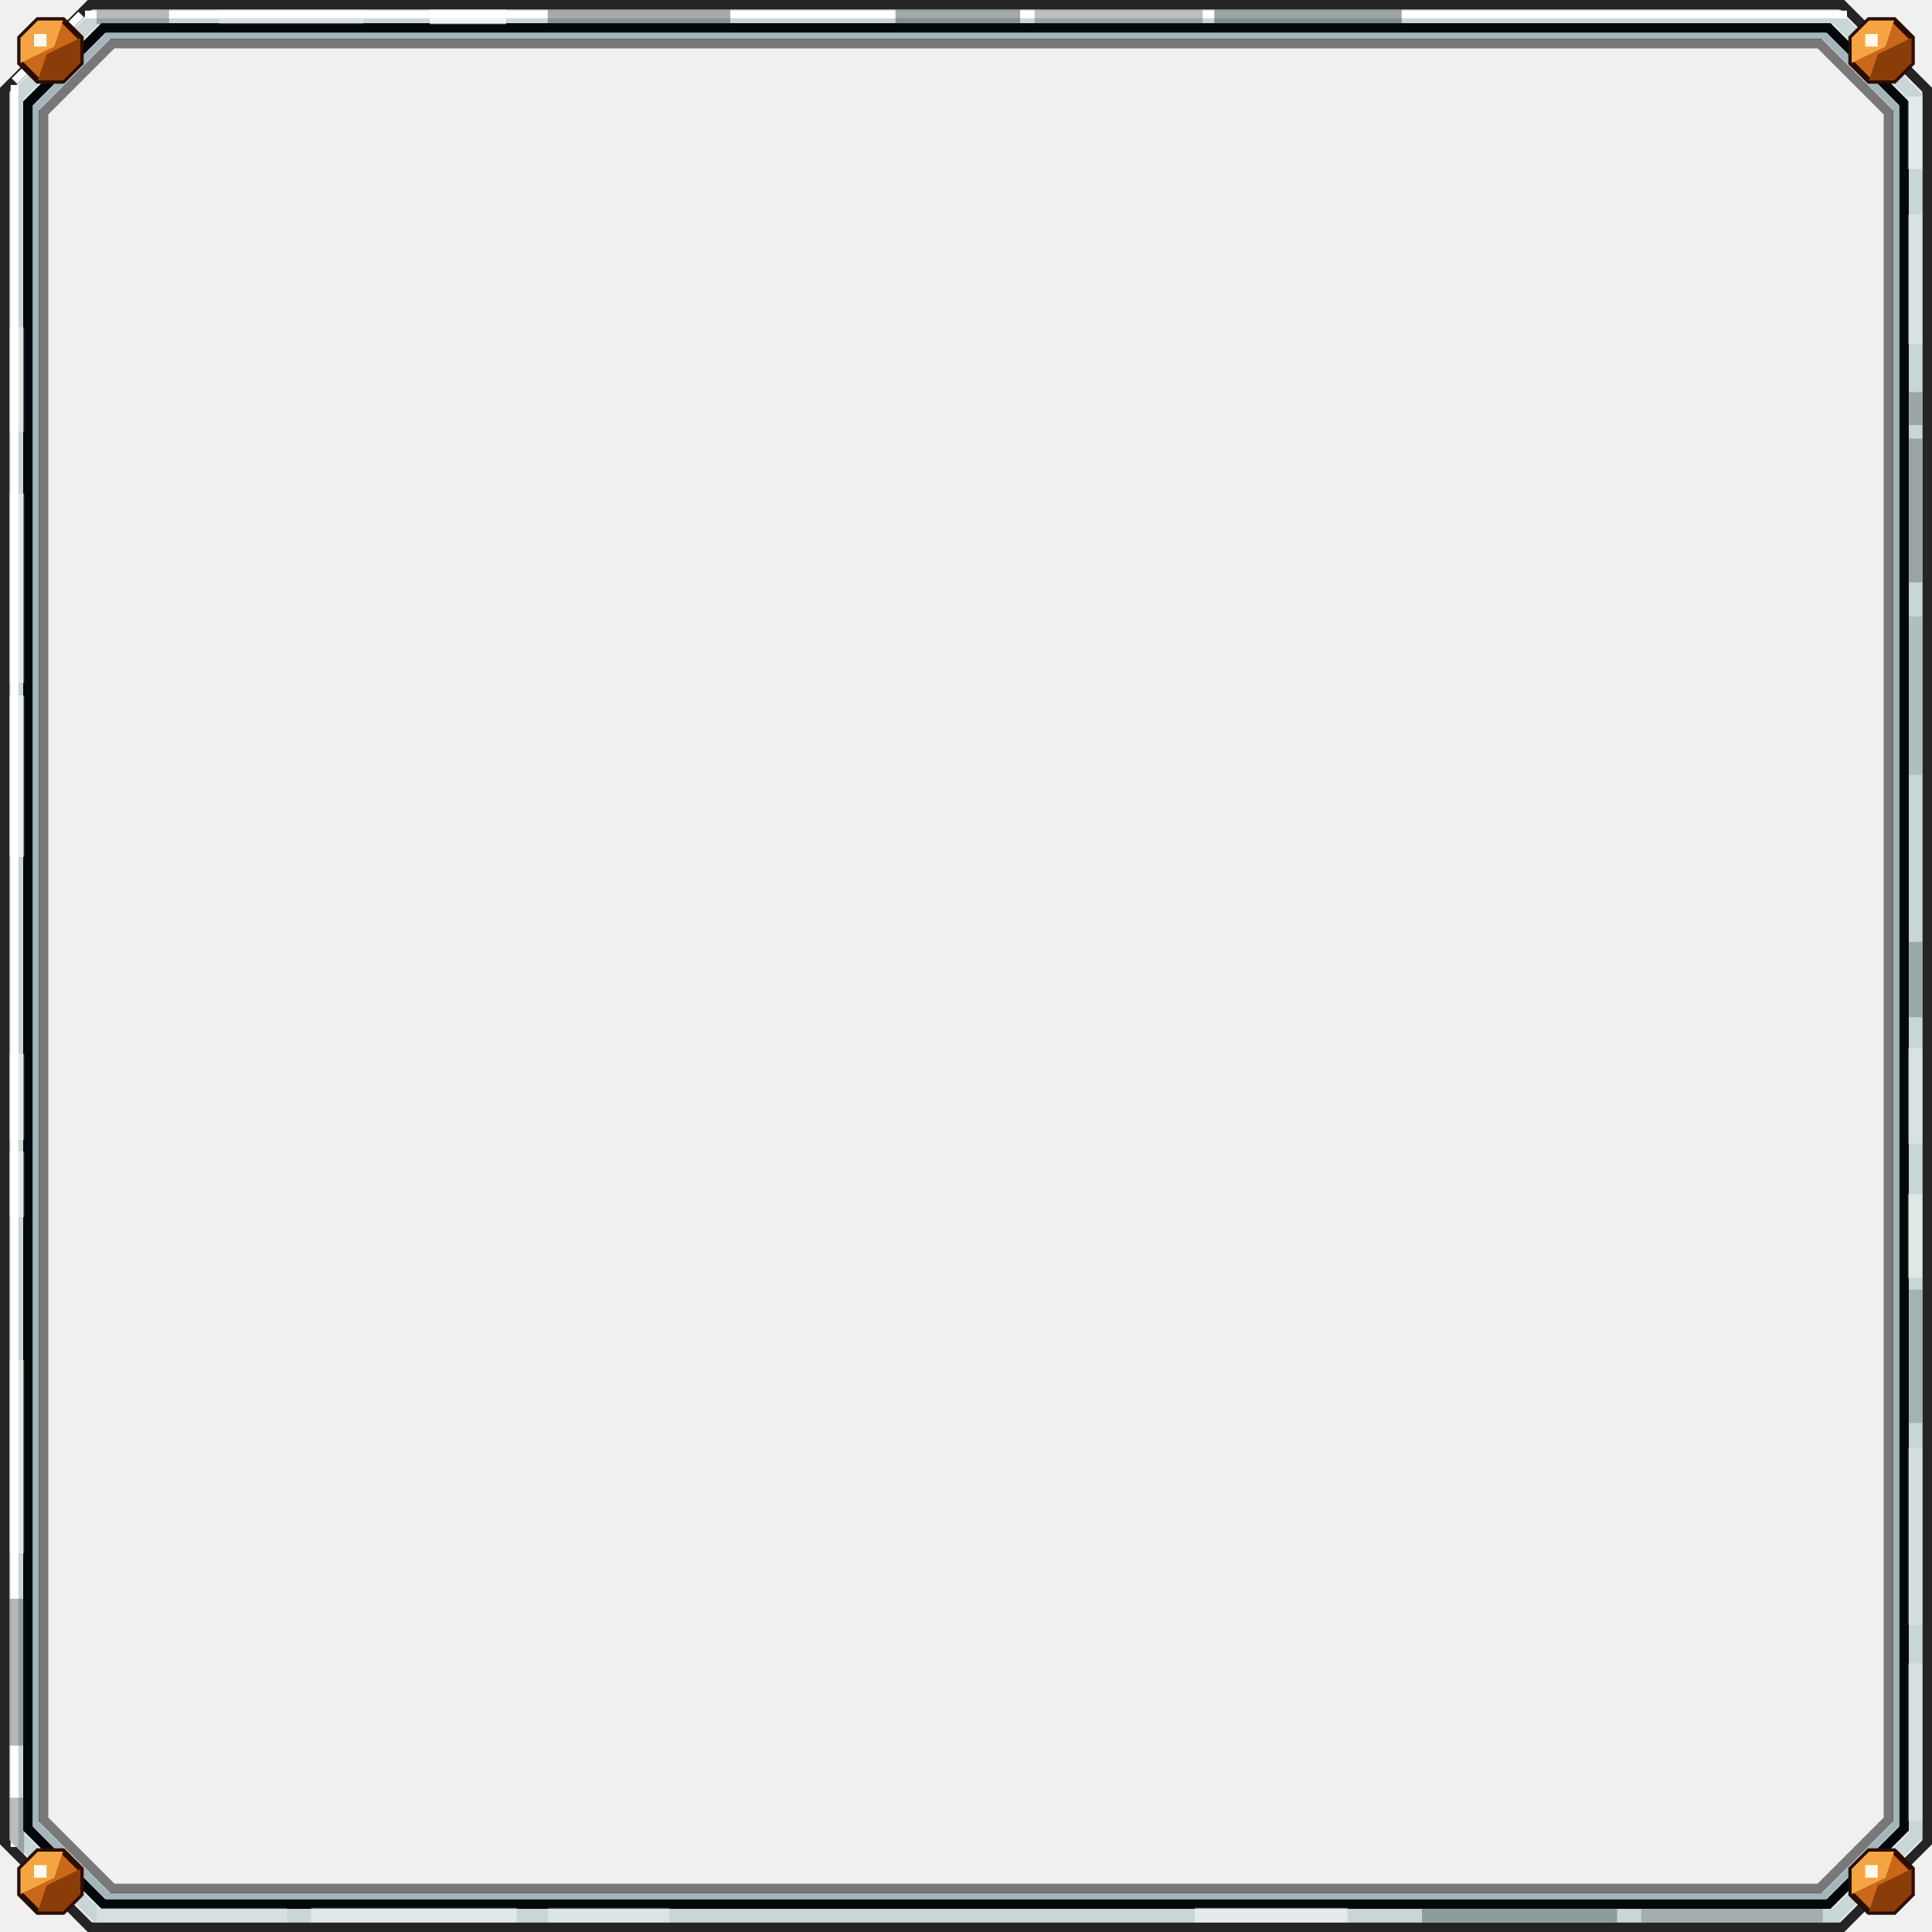
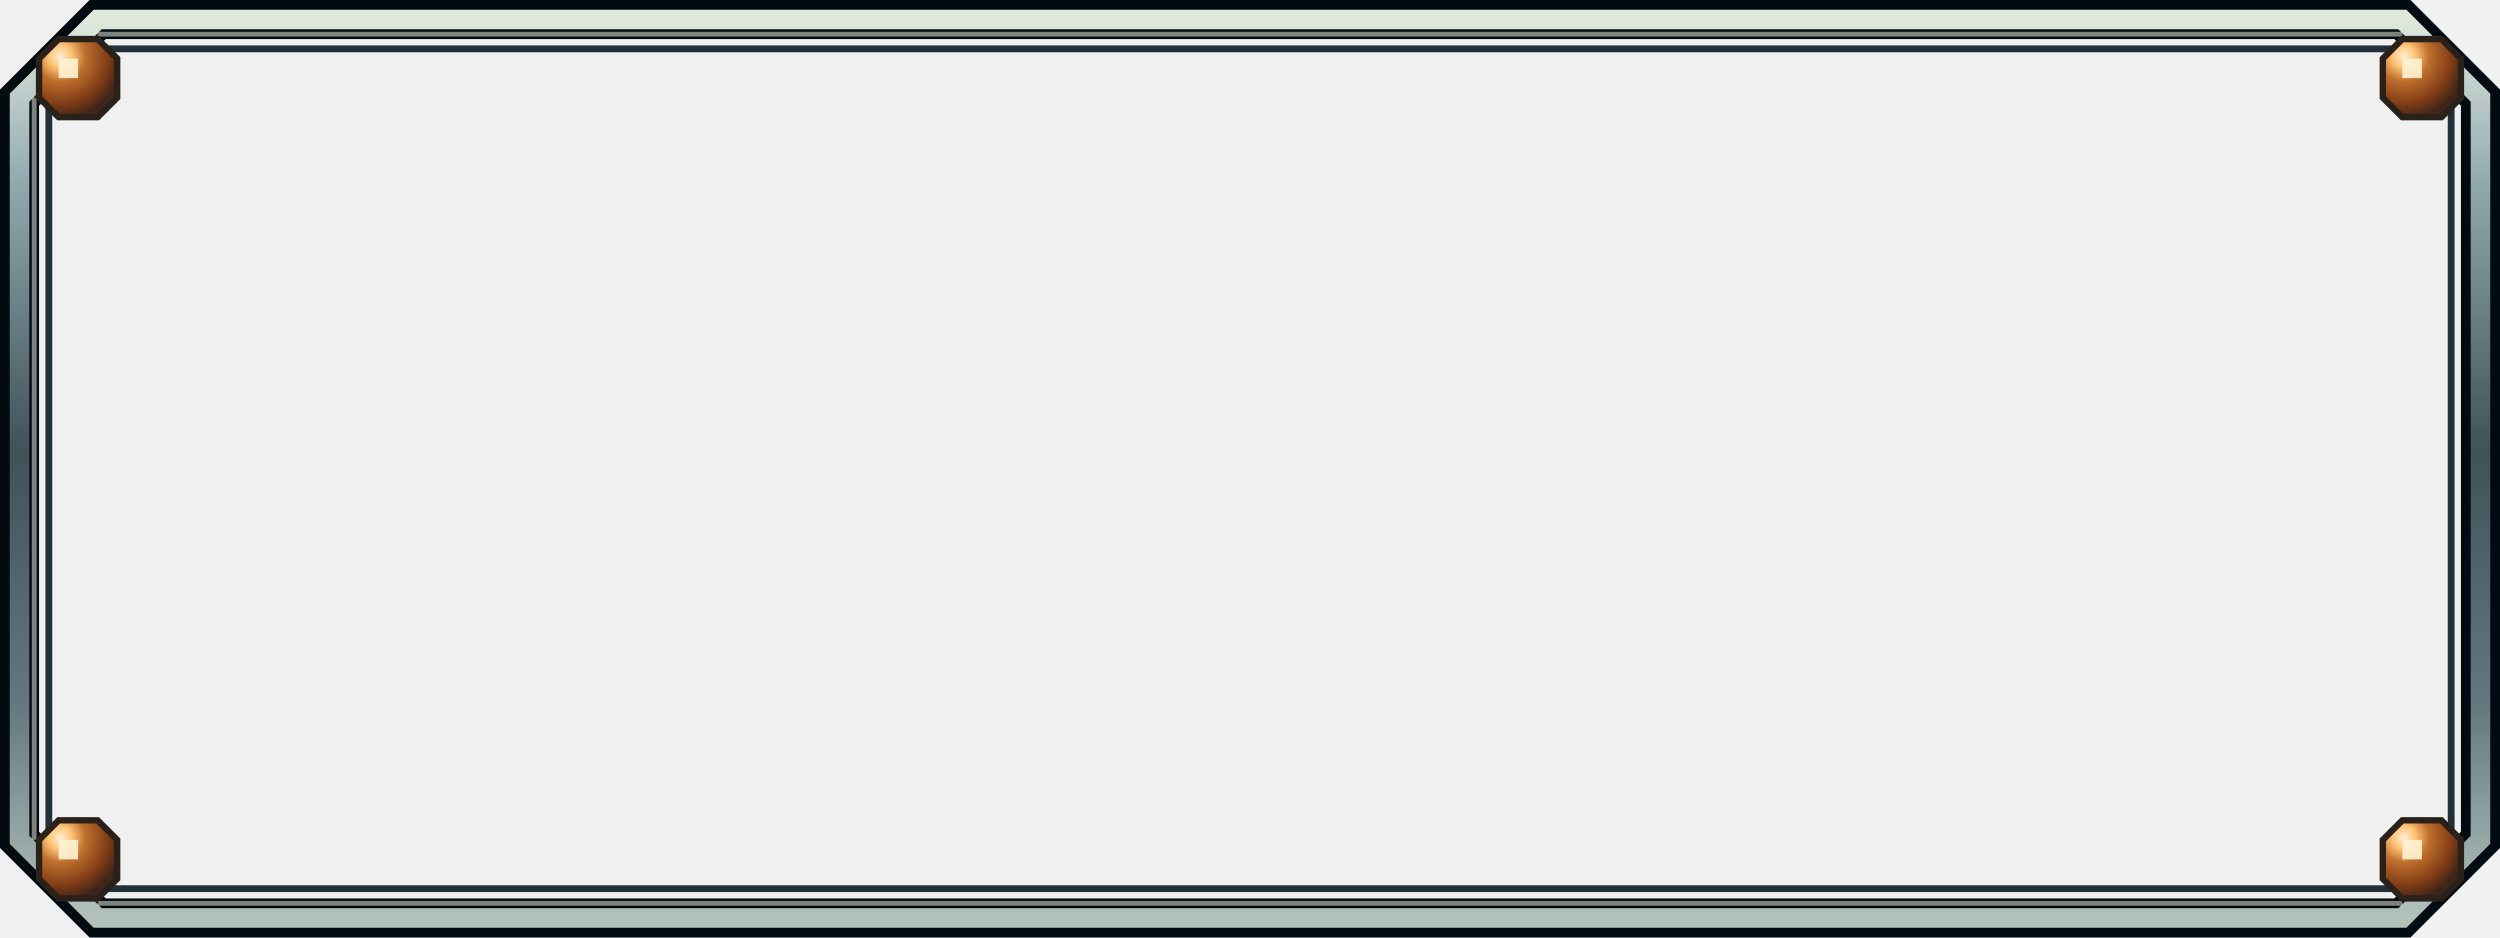
- <svg xmlns="http://www.w3.org/2000/svg" width="200" height="200" viewBox="0 0 200 200">
+ <svg xmlns="http://www.w3.org/2000/svg" width="256" height="96" viewBox="0 0 256 96">
  <defs>
-     <radialGradient id="cu" cx=".35" cy=".3" r=".75">
-       <stop stop-color="#f3a35a" />
-       <stop offset=".5" stop-color="#c25a1a" />
-       <stop offset="1" stop-color="#5e2207" />
+     <linearGradient id="steel" x2="0" y2="1">
+       <stop stop-color="#e0e8dc" />
+       <stop offset=".18" stop-color="#91aab0" />
+       <stop offset=".48" stop-color="#40515a" />
+       <stop offset=".76" stop-color="#647780" />
+       <stop offset="1" stop-color="#b2c2bb" />
+     </linearGradient>
+     <radialGradient id="copper" cx=".27" cy=".22" r=".8">
+       <stop stop-color="#ffefd2" />
+       <stop offset=".18" stop-color="#ffc578" />
+       <stop offset=".4" stop-color="#bf702e" />
+       <stop offset=".76" stop-color="#823d16" />
+       <stop offset="1" stop-color="#3f251a" />
    </radialGradient>
-     <clipPath id="bd">
-       <path fill-rule="evenodd" d="M9.53 0.90H190.47L199.10 9.53V190.47L190.47 199.10H9.53L0.90 190.47V9.53ZM10.46 2.50H189.53L197.50 10.46V189.53L189.53 197.50H10.46L2.50 189.53V10.46Z" />
-     </clipPath>
  </defs>
-   <path d="M9.29 0.50H190.71L199.50 9.29V190.71L190.71 199.50H9.29L0.50 190.71V9.29Z" fill="none" stroke="#000" stroke-opacity=".85" stroke-width="1" />
-   <path d="M10.00 1.70H190.00L198.30 10.00V190.00L190.00 198.30H10.00L1.70 190.00V10.00Z" fill="none" stroke="#c9d6d6" stroke-width="1.4" />
-   <path d="M8.80 1.5H191.20M1.5 8.80V191.20M8.40 1.5L1.5 8.40" fill="none" stroke="#ffffff" stroke-width=".8" />
-   <path d="M10.70 2.90H189.30L197.10 10.70V189.30L189.30 197.10H10.70L2.90 189.30V10.70Z" fill="none" stroke="#03080b" stroke-width="1" />
-   <path d="M11.17 3.70H188.83L196.30 11.17V188.83L188.83 196.30H11.17L3.70 188.83V11.17Z" fill="none" stroke="#8aa2a8" stroke-opacity=".75" stroke-width=".7" />
-   <g clip-path="url(#bd)">
-     <rect x="10.0" y="1.00" width="7.5" height="1.50" fill="#1a262b" fill-opacity="0.31" />
-     <rect x="22.7" y="1.00" width="14.9" height="1.50" fill="#ffffff" fill-opacity="0.26" />
-     <rect x="44.5" y="1.00" width="7.9" height="1.50" fill="#ffffff" fill-opacity="0.70" />
-     <rect x="56.7" y="1.00" width="18.9" height="1.50" fill="#1a262b" fill-opacity="0.39" />
-     <rect x="92.7" y="1.00" width="12.9" height="1.50" fill="#1a262b" fill-opacity="0.40" />
-     <rect x="107.1" y="1.00" width="17.4" height="1.50" fill="#1a262b" fill-opacity="0.29" />
-     <rect x="125.7" y="1.00" width="19.4" height="1.50" fill="#1a262b" fill-opacity="0.42" />
-     <rect x="10.0" y="197.50" width="19.7" height="1.50" fill="#ffffff" fill-opacity="0.25" />
-     <rect x="32.2" y="197.50" width="21.3" height="1.50" fill="#ffffff" fill-opacity="0.43" />
-     <rect x="56.7" y="197.50" width="12.6" height="1.50" fill="#ffffff" fill-opacity="0.33" />
-     <rect x="123.7" y="197.50" width="15.8" height="1.50" fill="#ffffff" fill-opacity="0.51" />
-     <rect x="147.2" y="197.50" width="20.2" height="1.50" fill="#1a262b" fill-opacity="0.33" />
-     <rect x="169.9" y="197.50" width="18.8" height="1.50" fill="#1a262b" fill-opacity="0.23" />
-     <rect x="1.00" y="33.9" width="1.50" height="10.8" fill="#ffffff" fill-opacity="0.34" />
-     <rect x="1.00" y="51.1" width="1.50" height="19.6" fill="#ffffff" fill-opacity="0.47" />
-     <rect x="1.00" y="72.0" width="1.50" height="16.7" fill="#ffffff" fill-opacity="0.58" />
-     <rect x="1.00" y="109.1" width="1.50" height="8.9" fill="#ffffff" fill-opacity="0.47" />
-     <rect x="1.00" y="119.2" width="1.50" height="6.8" fill="#ffffff" fill-opacity="0.47" />
-     <rect x="1.00" y="140.8" width="1.50" height="20.0" fill="#ffffff" fill-opacity="0.41" />
-     <rect x="1.00" y="165.5" width="1.50" height="15.2" fill="#1a262b" fill-opacity="0.33" />
-     <rect x="1.00" y="186.1" width="1.50" height="20.9" fill="#1a262b" fill-opacity="0.30" />
-     <rect x="197.50" y="10.0" width="1.50" height="7.5" fill="#ffffff" fill-opacity="0.48" />
-     <rect x="197.50" y="22.2" width="1.50" height="13.4" fill="#ffffff" fill-opacity="0.31" />
-     <rect x="197.50" y="40.6" width="1.50" height="3.4" fill="#1a262b" fill-opacity="0.27" />
-     <rect x="197.50" y="45.4" width="1.50" height="14.9" fill="#1a262b" fill-opacity="0.28" />
-     <rect x="197.50" y="63.8" width="1.50" height="16.4" fill="#1a262b" fill-opacity="0.14" />
-     <rect x="197.50" y="97.5" width="1.50" height="7.8" fill="#1a262b" fill-opacity="0.26" />
-     <rect x="197.50" y="108.5" width="1.50" height="9.9" fill="#ffffff" fill-opacity="0.29" />
-     <rect x="197.50" y="123.6" width="1.50" height="8.7" fill="#ffffff" fill-opacity="0.42" />
-     <rect x="197.50" y="133.5" width="1.50" height="13.8" fill="#1a262b" fill-opacity="0.21" />
-     <rect x="197.50" y="149.9" width="1.50" height="18.3" fill="#ffffff" fill-opacity="0.23" />
-     <rect x="197.50" y="172.2" width="1.50" height="16.3" fill="#ffffff" fill-opacity="0.28" />
-   </g>
-   <path d="M11.64 4.50H188.36L195.50 11.64V188.36L188.36 195.50H11.64L4.50 188.36V11.64Z" fill="none" stroke="#000" stroke-opacity=".5" stroke-width="1" />
-   <path d="M8.36 6.52L6.52 8.36L3.92 8.36L2.08 6.52L2.08 3.92L3.92 2.08L6.52 2.08L8.36 3.92Z" fill="#c9671a" stroke="#2a0e02" stroke-width=".6" />
-   <path d="M2.12 6.52L2.12 3.92L3.92 2.12L6.52 2.12L5.62 4.82Z" fill="#f5a443" />
-   <path d="M8.32 3.92L8.32 6.52L6.52 8.32L3.92 8.32L4.82 5.62Z" fill="#8a3d08" />
-   <rect x="3.52" y="3.52" width="1.3" height="1.3" fill="#fff8ec" />
-   <path d="M197.92 6.52L196.08 8.36L193.48 8.36L191.64 6.52L191.64 3.92L193.48 2.08L196.08 2.08L197.92 3.92Z" fill="#c9671a" stroke="#2a0e02" stroke-width=".6" />
-   <path d="M191.68 6.52L191.68 3.92L193.48 2.12L196.08 2.12L195.18 4.82Z" fill="#f5a443" />
-   <path d="M197.88 3.92L197.88 6.52L196.08 8.32L193.48 8.32L194.38 5.62Z" fill="#8a3d08" />
-   <rect x="193.08" y="3.52" width="1.3" height="1.3" fill="#fff8ec" />
-   <path d="M8.36 196.08L6.52 197.92L3.92 197.92L2.08 196.08L2.08 193.48L3.92 191.64L6.52 191.64L8.36 193.48Z" fill="#c9671a" stroke="#2a0e02" stroke-width=".6" />
-   <path d="M2.12 196.08L2.12 193.48L3.92 191.68L6.52 191.68L5.62 194.38Z" fill="#f5a443" />
-   <path d="M8.32 193.48L8.32 196.08L6.52 197.88L3.92 197.88L4.82 195.18Z" fill="#8a3d08" />
-   <rect x="3.52" y="193.08" width="1.3" height="1.3" fill="#fff8ec" />
-   <path d="M197.92 196.08L196.08 197.92L193.48 197.92L191.64 196.08L191.64 193.48L193.48 191.64L196.08 191.64L197.92 193.48Z" fill="#c9671a" stroke="#2a0e02" stroke-width=".6" />
-   <path d="M191.68 196.08L191.68 193.48L193.48 191.68L196.08 191.68L195.18 194.38Z" fill="#f5a443" />
-   <path d="M197.88 193.48L197.88 196.08L196.08 197.88L193.48 197.88L194.38 195.18Z" fill="#8a3d08" />
-   <rect x="193.08" y="193.08" width="1.3" height="1.3" fill="#fff8ec" />
+   <path d="M10 2H246L254 10V86L246 94H10L2 86V10Z" fill="none" stroke="#020b11" stroke-width="4" />
+   <path d="M10 2H246L254 10V86L246 94H10L2 86V10Z" fill="none" stroke="url(#steel)" stroke-width="2" />
+   <path d="M10 3.5H246M3.5 10V86M10 92.5H246" fill="none" stroke="#e4e6d7" stroke-opacity=".55" stroke-width=".5" />
+   <path d="M11 5H245L251 11V85L245 91H11L5 85V11Z" fill="none" stroke="#223139" stroke-width=".7" />
+   <path d="M6 4h4l2 2v4l-2 2h-4l-2-2v-4Z" fill="url(#copper)" stroke="#2a211b" stroke-width=".65" />
+   <path d="M6 6h2v2h-2Z" fill="#fff3d4" opacity=".9" />
+   <path d="M246 4h4l2 2v4l-2 2h-4l-2-2v-4Z" fill="url(#copper)" stroke="#2a211b" stroke-width=".65" />
+   <path d="M246 6h2v2h-2Z" fill="#fff3d4" opacity=".9" />
+   <path d="M6 84h4l2 2v4l-2 2h-4l-2-2v-4Z" fill="url(#copper)" stroke="#2a211b" stroke-width=".65" />
+   <path d="M6 86h2v2h-2Z" fill="#fff3d4" opacity=".9" />
+   <path d="M246 84h4l2 2v4l-2 2h-4l-2-2v-4Z" fill="url(#copper)" stroke="#2a211b" stroke-width=".65" />
+   <path d="M246 86h2v2h-2Z" fill="#fff3d4" opacity=".9" />
</svg>
